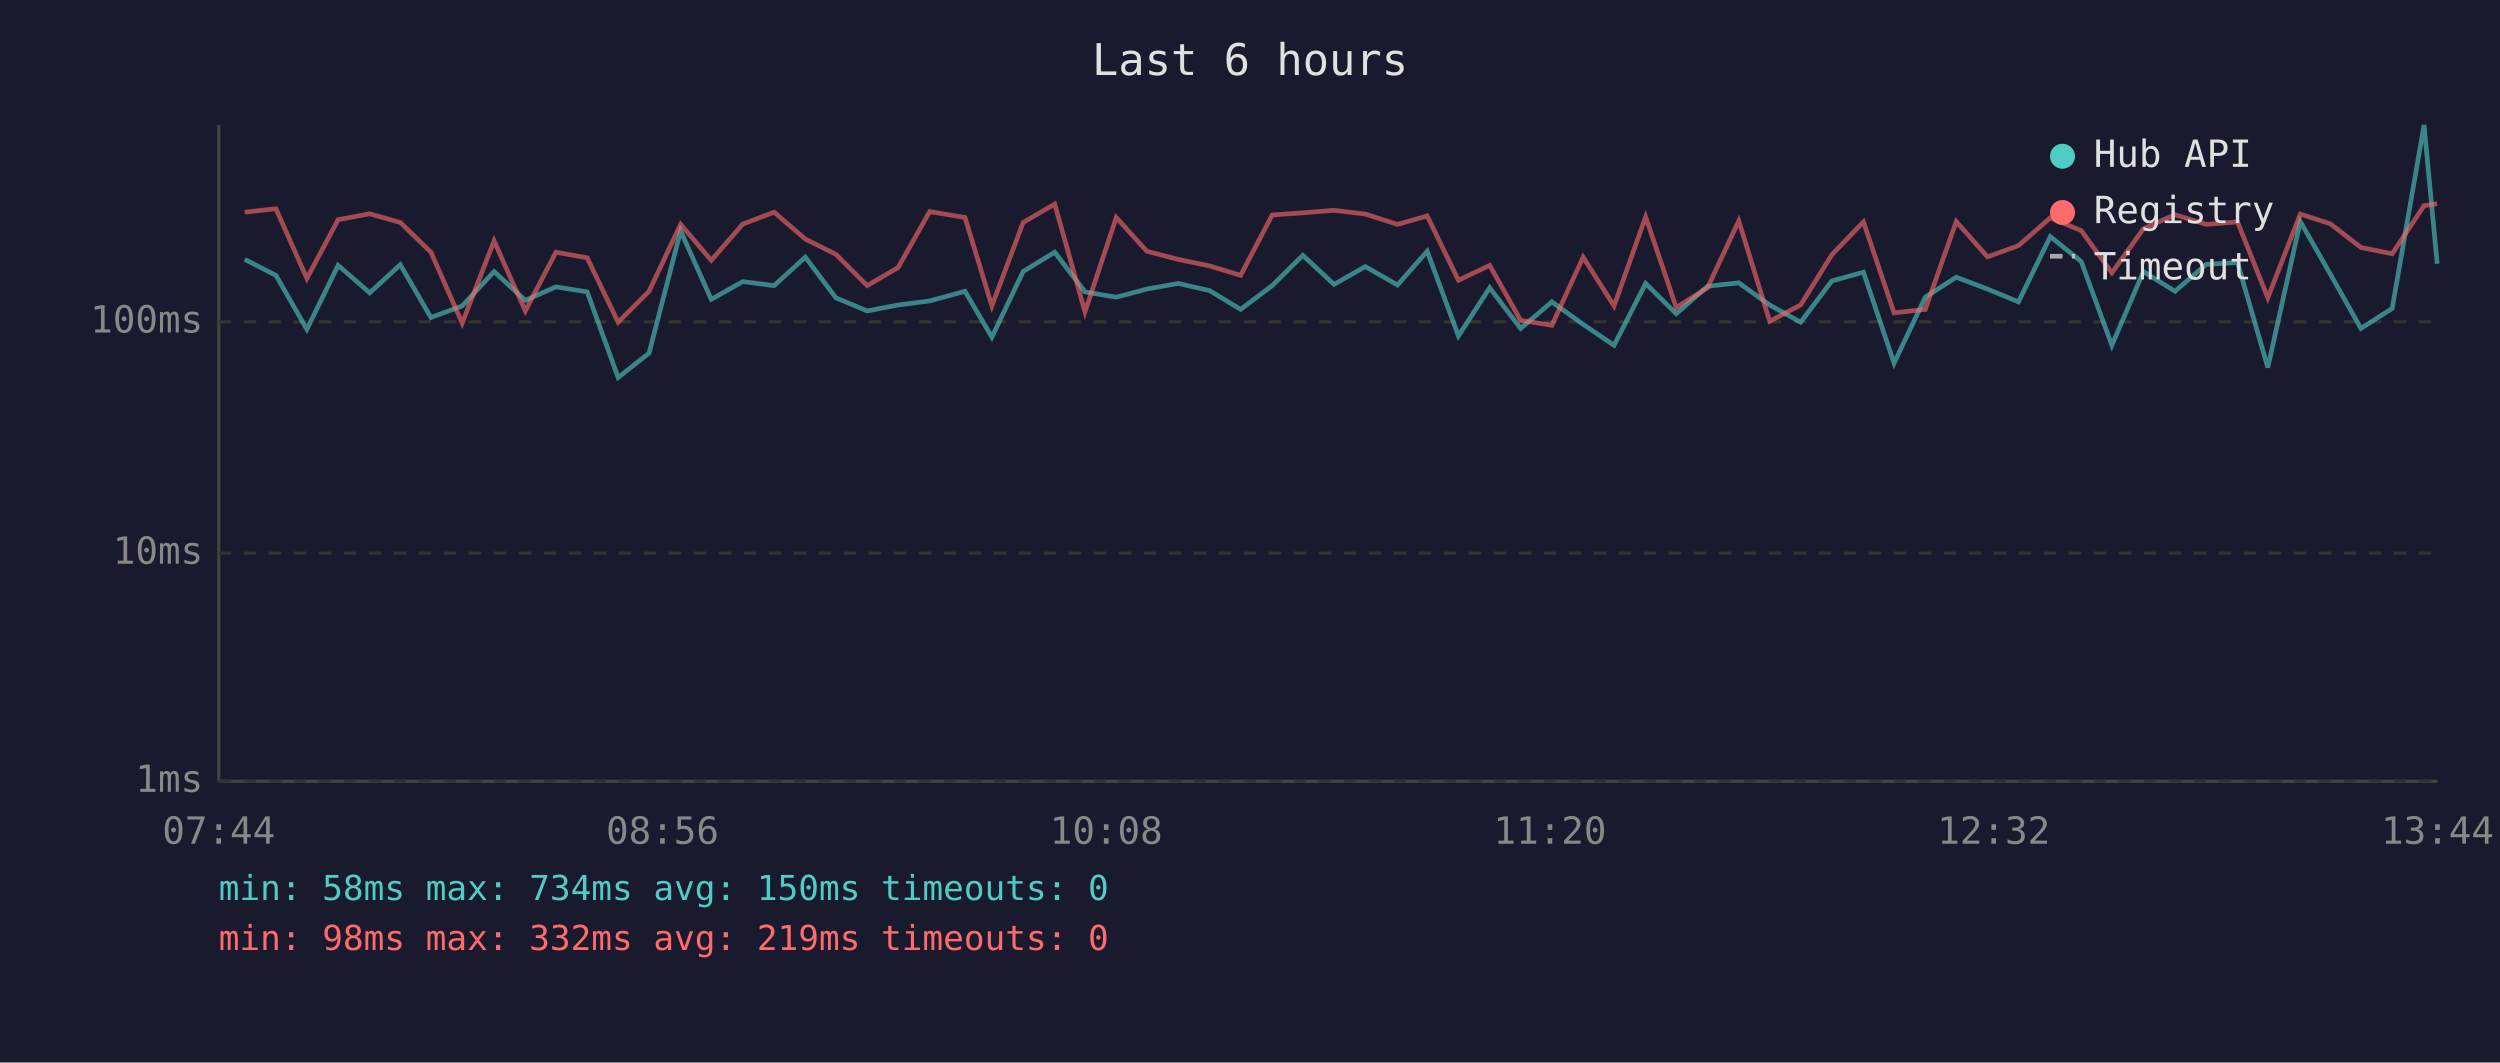
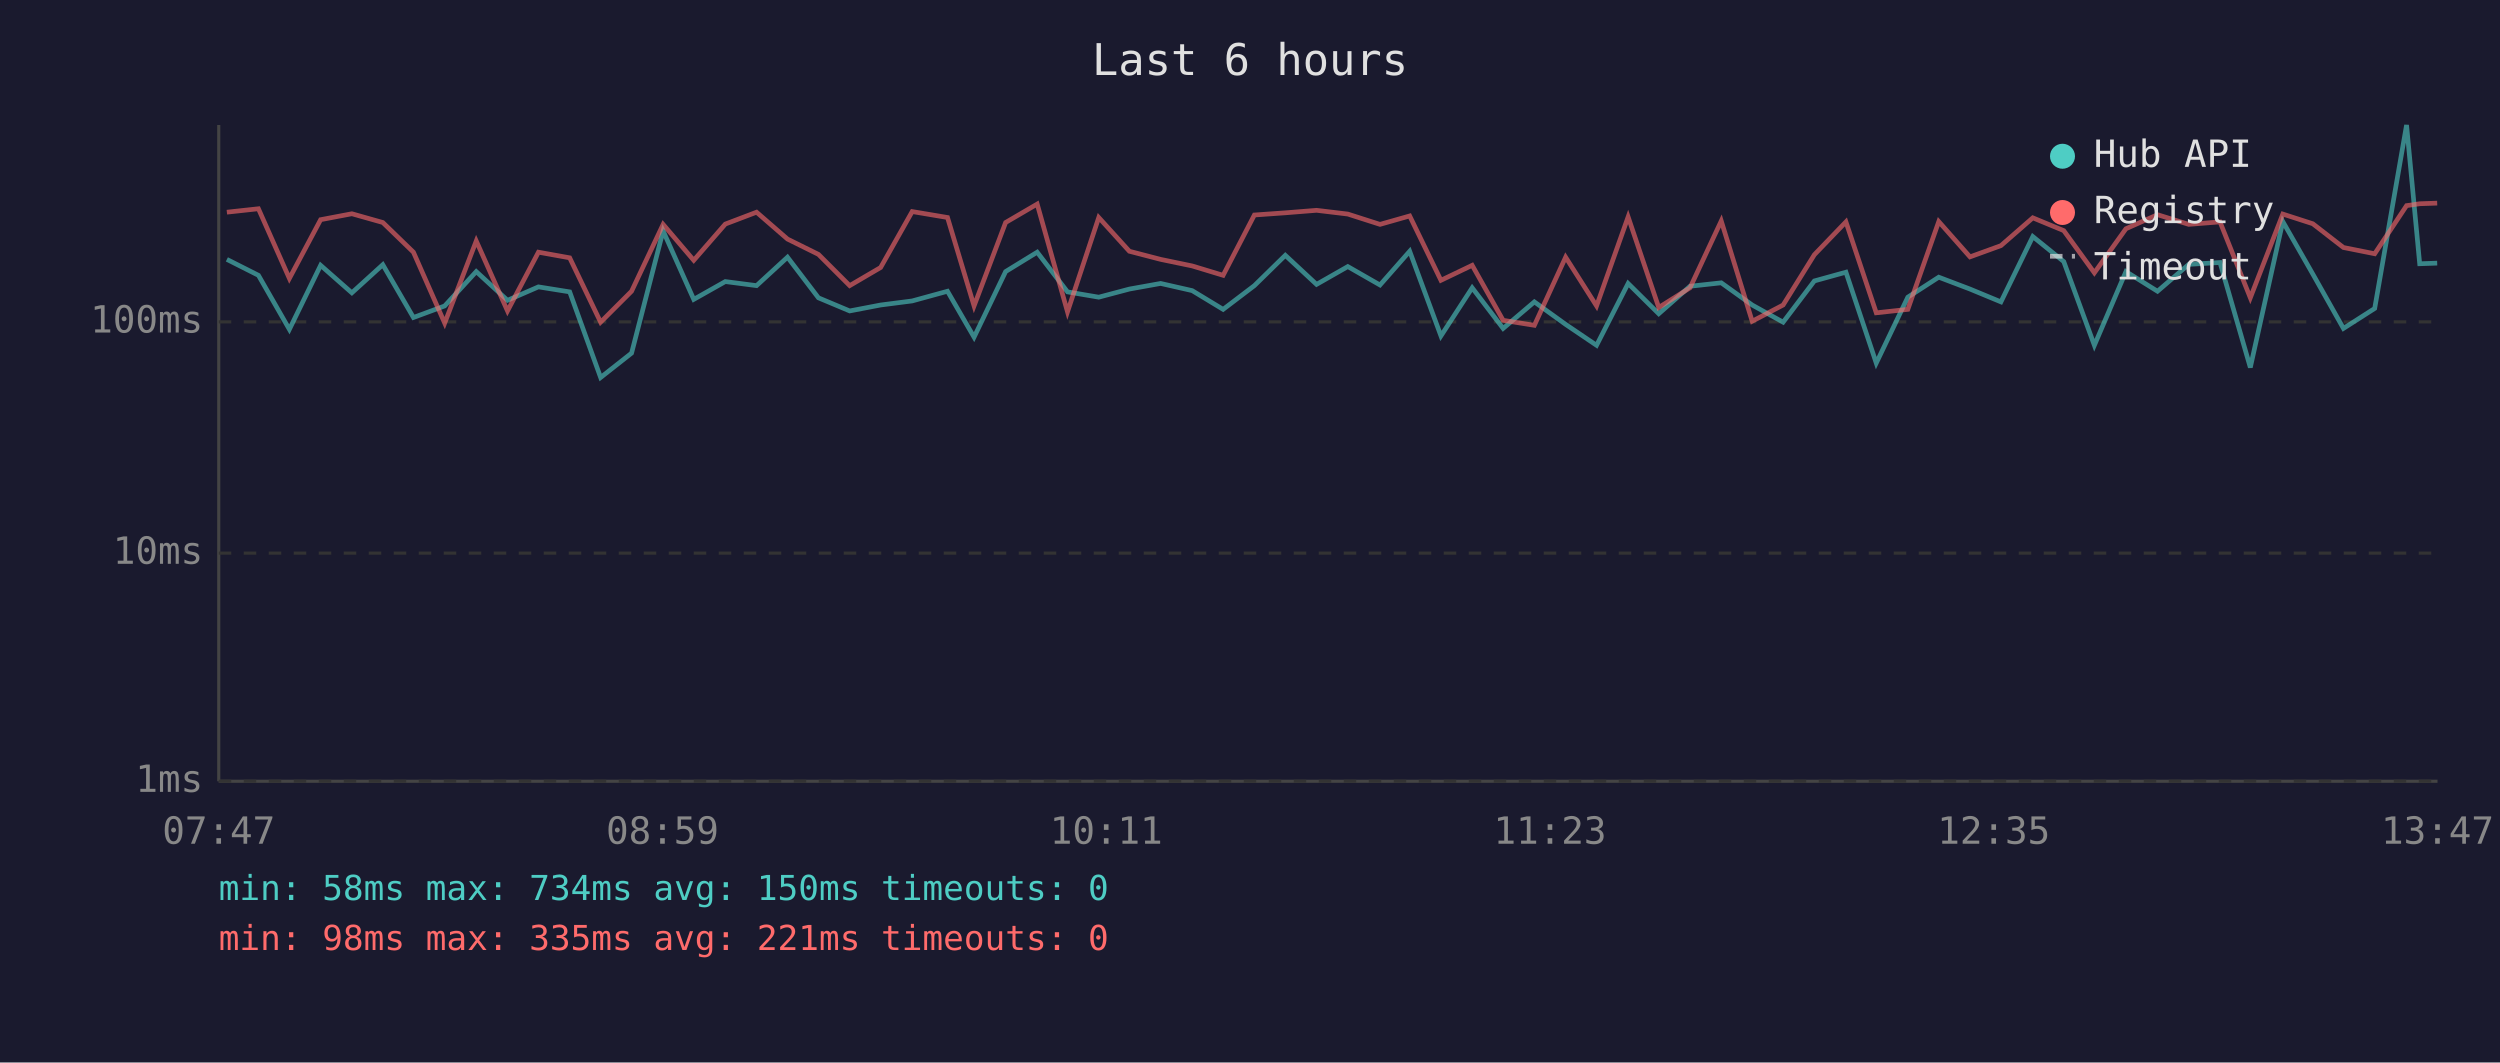
<svg xmlns="http://www.w3.org/2000/svg" viewBox="0 0 800 340" font-family="monospace" font-size="12">
  <rect width="800" height="340" fill="#1a1a2e" />
  <text x="400" y="24" fill="#e0e0e0" font-size="14" text-anchor="middle">Last 6 hours</text>
  <line x1="70" y1="40" x2="70" y2="250" stroke="#444" stroke-width="1" />
  <line x1="70" y1="250" x2="780" y2="250" stroke="#444" stroke-width="1" />
  <line x1="70" y1="250" x2="780" y2="250" stroke="#333" stroke-width="1" stroke-dasharray="4" />
  <text x="65" y="250" fill="#888" text-anchor="end" dominant-baseline="middle">1ms</text>
  <line x1="70" y1="177" x2="780" y2="177" stroke="#333" stroke-width="1" stroke-dasharray="4" />
  <text x="65" y="177" fill="#888" text-anchor="end" dominant-baseline="middle">10ms</text>
  <line x1="70" y1="103" x2="780" y2="103" stroke="#333" stroke-width="1" stroke-dasharray="4" />
  <text x="65" y="103" fill="#888" text-anchor="end" dominant-baseline="middle">100ms</text>
-   <text x="70" y="270" fill="#888" text-anchor="middle">07:44</text>
-   <text x="212" y="270" fill="#888" text-anchor="middle">08:56</text>
-   <text x="354" y="270" fill="#888" text-anchor="middle">10:08</text>
-   <text x="496" y="270" fill="#888" text-anchor="middle">11:20</text>
-   <text x="638" y="270" fill="#888" text-anchor="middle">12:32</text>
-   <text x="780" y="270" fill="#888" text-anchor="middle">13:44</text>
-   <polyline points="78.3,83.0 88.3,88.1 98.2,105.4 108.2,84.9 118.3,93.7 128.1,84.7 137.9,101.6 147.9,97.9 158.1,86.9 168.1,96.1 177.9,91.8 187.9,93.4 197.8,120.8 207.7,113.0 217.8,73.9 227.6,95.8 237.7,90.1 247.7,91.4 257.7,82.3 267.5,95.3 277.5,99.5 287.4,97.6 297.5,96.3 308.8,93.2 317.4,107.9 327.4,86.9 337.5,80.7 347.2,93.4 357.2,95.1 367.0,92.5 377.0,90.7 387.1,93.0 397.0,99.0 407.1,91.4 416.9,81.7 426.9,91.0 436.9,85.3 447.2,91.2 456.7,80.4 466.7,107.5 476.7,92.1 486.6,105.1 496.6,96.6 506.6,103.8 516.5,110.5 526.6,90.7 536.4,100.4 546.4,91.6 556.4,90.5 566.3,97.6 576.2,103.1 586.2,89.9 596.3,87.1 606.1,116.2 616.1,95.1 626.0,88.7 636.0,92.5 645.9,96.6 656.1,75.7 666.0,83.7 675.8,110.5 685.9,86.9 696.0,93.2 706.0,84.6 716.0,84.0 725.7,117.6 736.1,70.9 745.7,87.7 755.5,105.1 765.5,98.7 775.7,40.0 779.9,84.4" fill="none" stroke="#4ecdc4" stroke-width="1.5" opacity="0.6" />
-   <polyline points="78.3,67.9 88.3,66.8 98.2,89.1 108.2,70.3 118.3,68.4 128.1,71.2 137.9,80.7 147.9,103.4 158.1,77.1 168.1,99.5 177.9,80.7 187.9,82.5 197.8,103.1 207.7,93.2 217.8,71.8 227.6,83.3 237.7,71.7 247.7,67.9 257.7,76.5 267.5,81.4 277.5,91.4 287.4,85.6 297.5,67.7 308.8,69.6 317.4,97.9 327.4,71.2 337.5,65.3 347.2,99.8 357.2,69.6 367.0,80.4 377.0,83.0 387.1,85.1 397.0,88.1 407.1,68.8 416.9,68.1 426.9,67.3 436.9,68.5 447.2,71.8 456.7,69.1 466.7,89.7 476.7,84.9 486.6,102.5 496.6,104.1 506.6,82.3 516.5,97.9 526.6,69.4 536.4,98.4 546.4,92.1 556.4,70.7 566.3,102.8 576.2,97.6 586.2,81.5 596.3,71.0 606.1,100.1 616.1,99.0 626.0,70.9 636.0,82.2 645.9,78.6 656.1,69.7 666.0,73.8 675.8,87.3 685.9,73.2 696.0,68.7 706.0,71.8 716.0,71.0 725.7,95.3 736.1,68.5 745.7,71.6 755.5,79.2 765.5,81.2 775.7,65.8 779.9,65.2" fill="none" stroke="#ff6b6b" stroke-width="1.5" opacity="0.6" />
+   <text x="70" y="270" fill="#888" text-anchor="middle">07:47</text>
+   <text x="212" y="270" fill="#888" text-anchor="middle">08:59</text>
+   <text x="354" y="270" fill="#888" text-anchor="middle">10:11</text>
+   <text x="496" y="270" fill="#888" text-anchor="middle">11:23</text>
+   <text x="638" y="270" fill="#888" text-anchor="middle">12:35</text>
+   <text x="780" y="270" fill="#888" text-anchor="middle">13:47</text>
+   <polyline points="72.6,83.0 82.7,88.1 92.6,105.4 102.6,84.9 112.6,93.7 122.5,84.7 132.3,101.6 142.3,97.9 152.4,86.9 162.4,96.1 172.3,91.8 182.3,93.4 192.2,120.8 202.1,113.0 212.2,73.9 222.0,95.8 232.1,90.1 242.1,91.4 252.0,82.3 261.9,95.3 271.9,99.5 281.8,97.6 291.9,96.3 303.2,93.2 311.7,107.9 321.8,86.9 331.9,80.7 341.6,93.4 351.6,95.1 361.4,92.5 371.4,90.7 381.5,93.0 391.4,99.0 401.4,91.4 411.3,81.7 421.3,91.0 431.3,85.3 441.6,91.2 451.1,80.4 461.1,107.5 471.1,92.1 481.0,105.1 491.0,96.6 501.0,103.8 510.9,110.5 521.0,90.7 530.8,100.4 540.8,91.6 550.8,90.5 560.7,97.6 570.6,103.1 580.6,89.9 590.7,87.1 600.4,116.2 610.5,95.1 620.4,88.7 630.4,92.5 640.3,96.6 650.5,75.7 660.4,83.7 670.2,110.5 680.3,86.9 690.4,93.2 700.4,84.6 710.4,84.0 720.1,117.6 730.5,70.9 740.1,87.7 749.9,105.1 759.9,98.7 770.1,40.0 774.3,84.4 779.9,84.2" fill="none" stroke="#4ecdc4" stroke-width="1.5" opacity="0.6" />
+   <polyline points="72.6,67.9 82.7,66.8 92.6,89.1 102.6,70.3 112.6,68.4 122.5,71.2 132.3,80.7 142.3,103.4 152.4,77.1 162.4,99.5 172.3,80.7 182.3,82.5 192.2,103.1 202.1,93.2 212.2,71.8 222.0,83.3 232.1,71.7 242.1,67.9 252.0,76.5 261.9,81.4 271.9,91.4 281.8,85.6 291.9,67.7 303.2,69.6 311.7,97.9 321.8,71.2 331.9,65.3 341.6,99.8 351.6,69.6 361.4,80.4 371.4,83.0 381.5,85.1 391.4,88.1 401.4,68.8 411.3,68.1 421.3,67.3 431.3,68.5 441.6,71.8 451.1,69.1 461.1,89.7 471.1,84.9 481.0,102.5 491.0,104.1 501.0,82.3 510.9,97.9 521.0,69.4 530.8,98.4 540.8,92.1 550.8,70.7 560.7,102.8 570.6,97.6 580.6,81.5 590.7,71.0 600.4,100.1 610.5,99.0 620.4,70.9 630.4,82.2 640.3,78.6 650.5,69.7 660.4,73.8 670.2,87.3 680.3,73.2 690.4,68.7 700.4,71.8 710.4,71.0 720.1,95.3 730.5,68.5 740.1,71.6 749.9,79.2 759.9,81.2 770.1,65.8 774.3,65.2 779.9,65.0" fill="none" stroke="#ff6b6b" stroke-width="1.5" opacity="0.6" />
  <circle cx="660" cy="50" r="4" fill="#4ecdc4" />
  <text x="670" y="50" fill="#e0e0e0" dominant-baseline="middle">Hub API</text>
  <circle cx="660" cy="68" r="4" fill="#ff6b6b" />
  <text x="670" y="68" fill="#e0e0e0" dominant-baseline="middle">Registry</text>
  <line x1="656" y1="82" x2="664" y2="82" stroke="#e0e0e0" stroke-width="1.5" stroke-dasharray="4,3" opacity="0.7" />
  <text x="670" y="86" fill="#e0e0e0" dominant-baseline="middle">Timeout</text>
  <text x="70" y="288" fill="#4ecdc4" font-size="11">min: 58ms  max: 734ms  avg: 150ms  timeouts: 0</text>
-   <text x="70" y="304" fill="#ff6b6b" font-size="11">min: 98ms  max: 332ms  avg: 219ms  timeouts: 0</text>
+   <text x="70" y="304" fill="#ff6b6b" font-size="11">min: 98ms  max: 335ms  avg: 221ms  timeouts: 0</text>
</svg>
